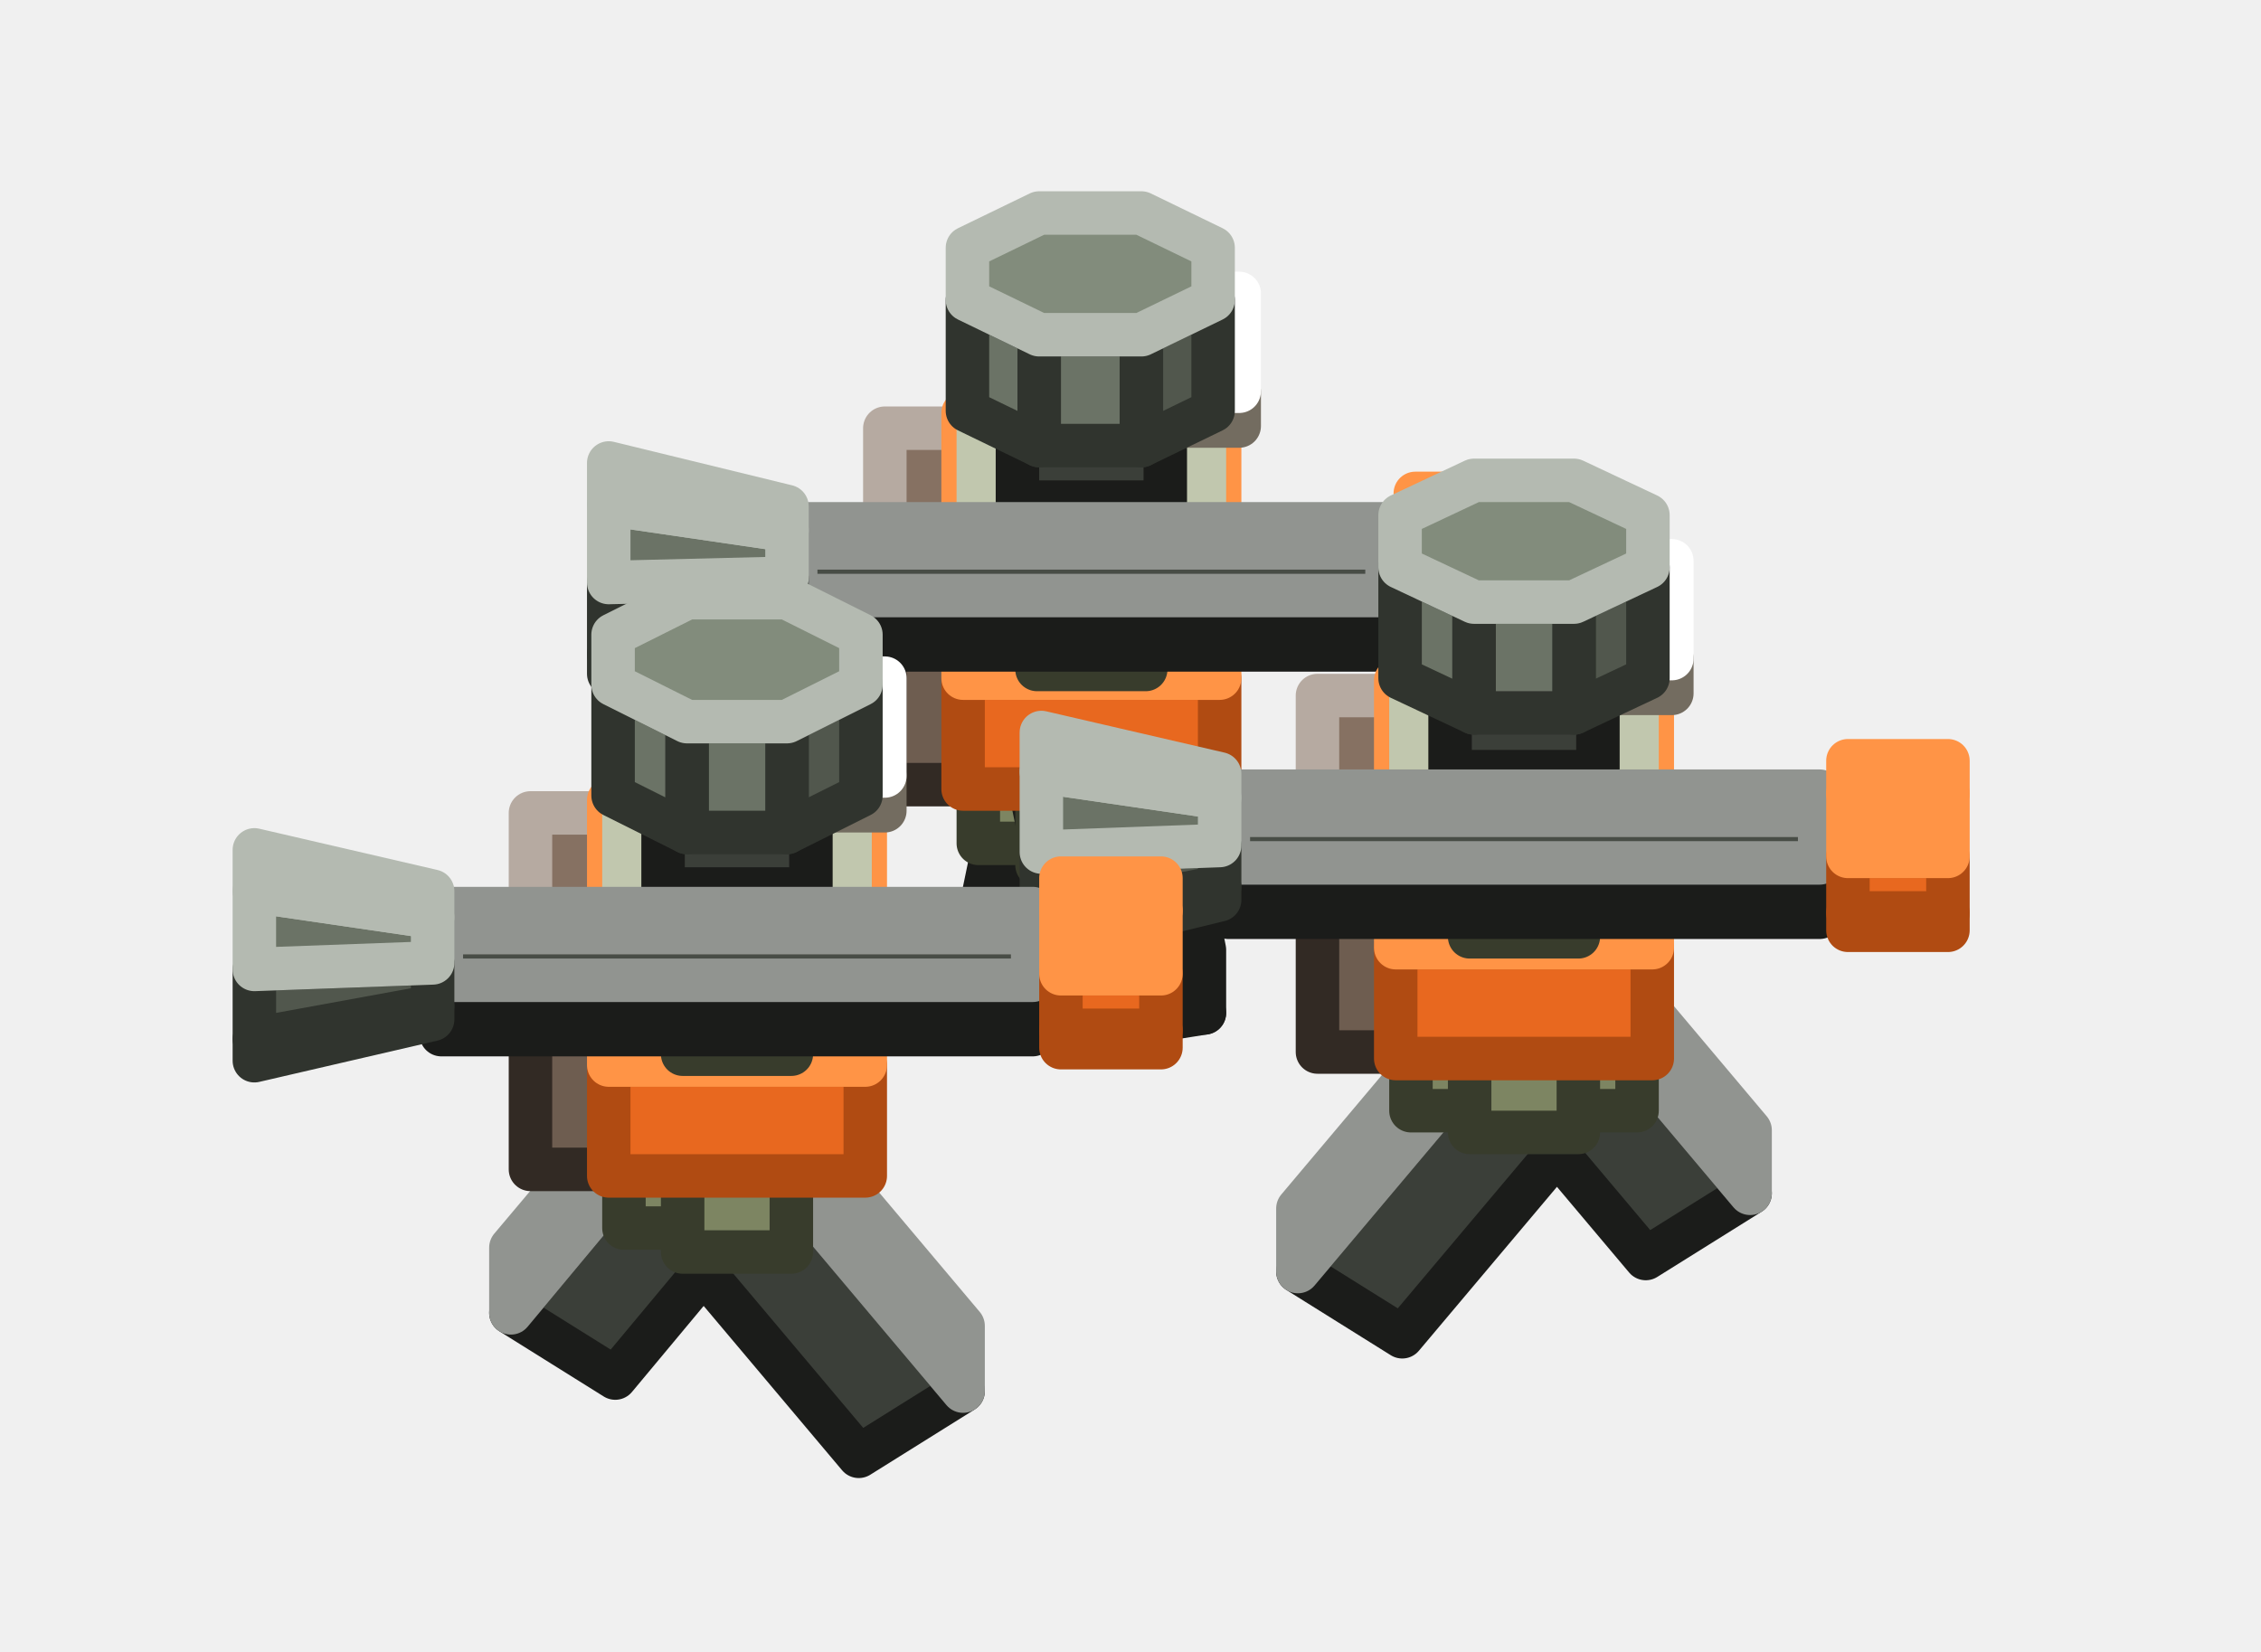
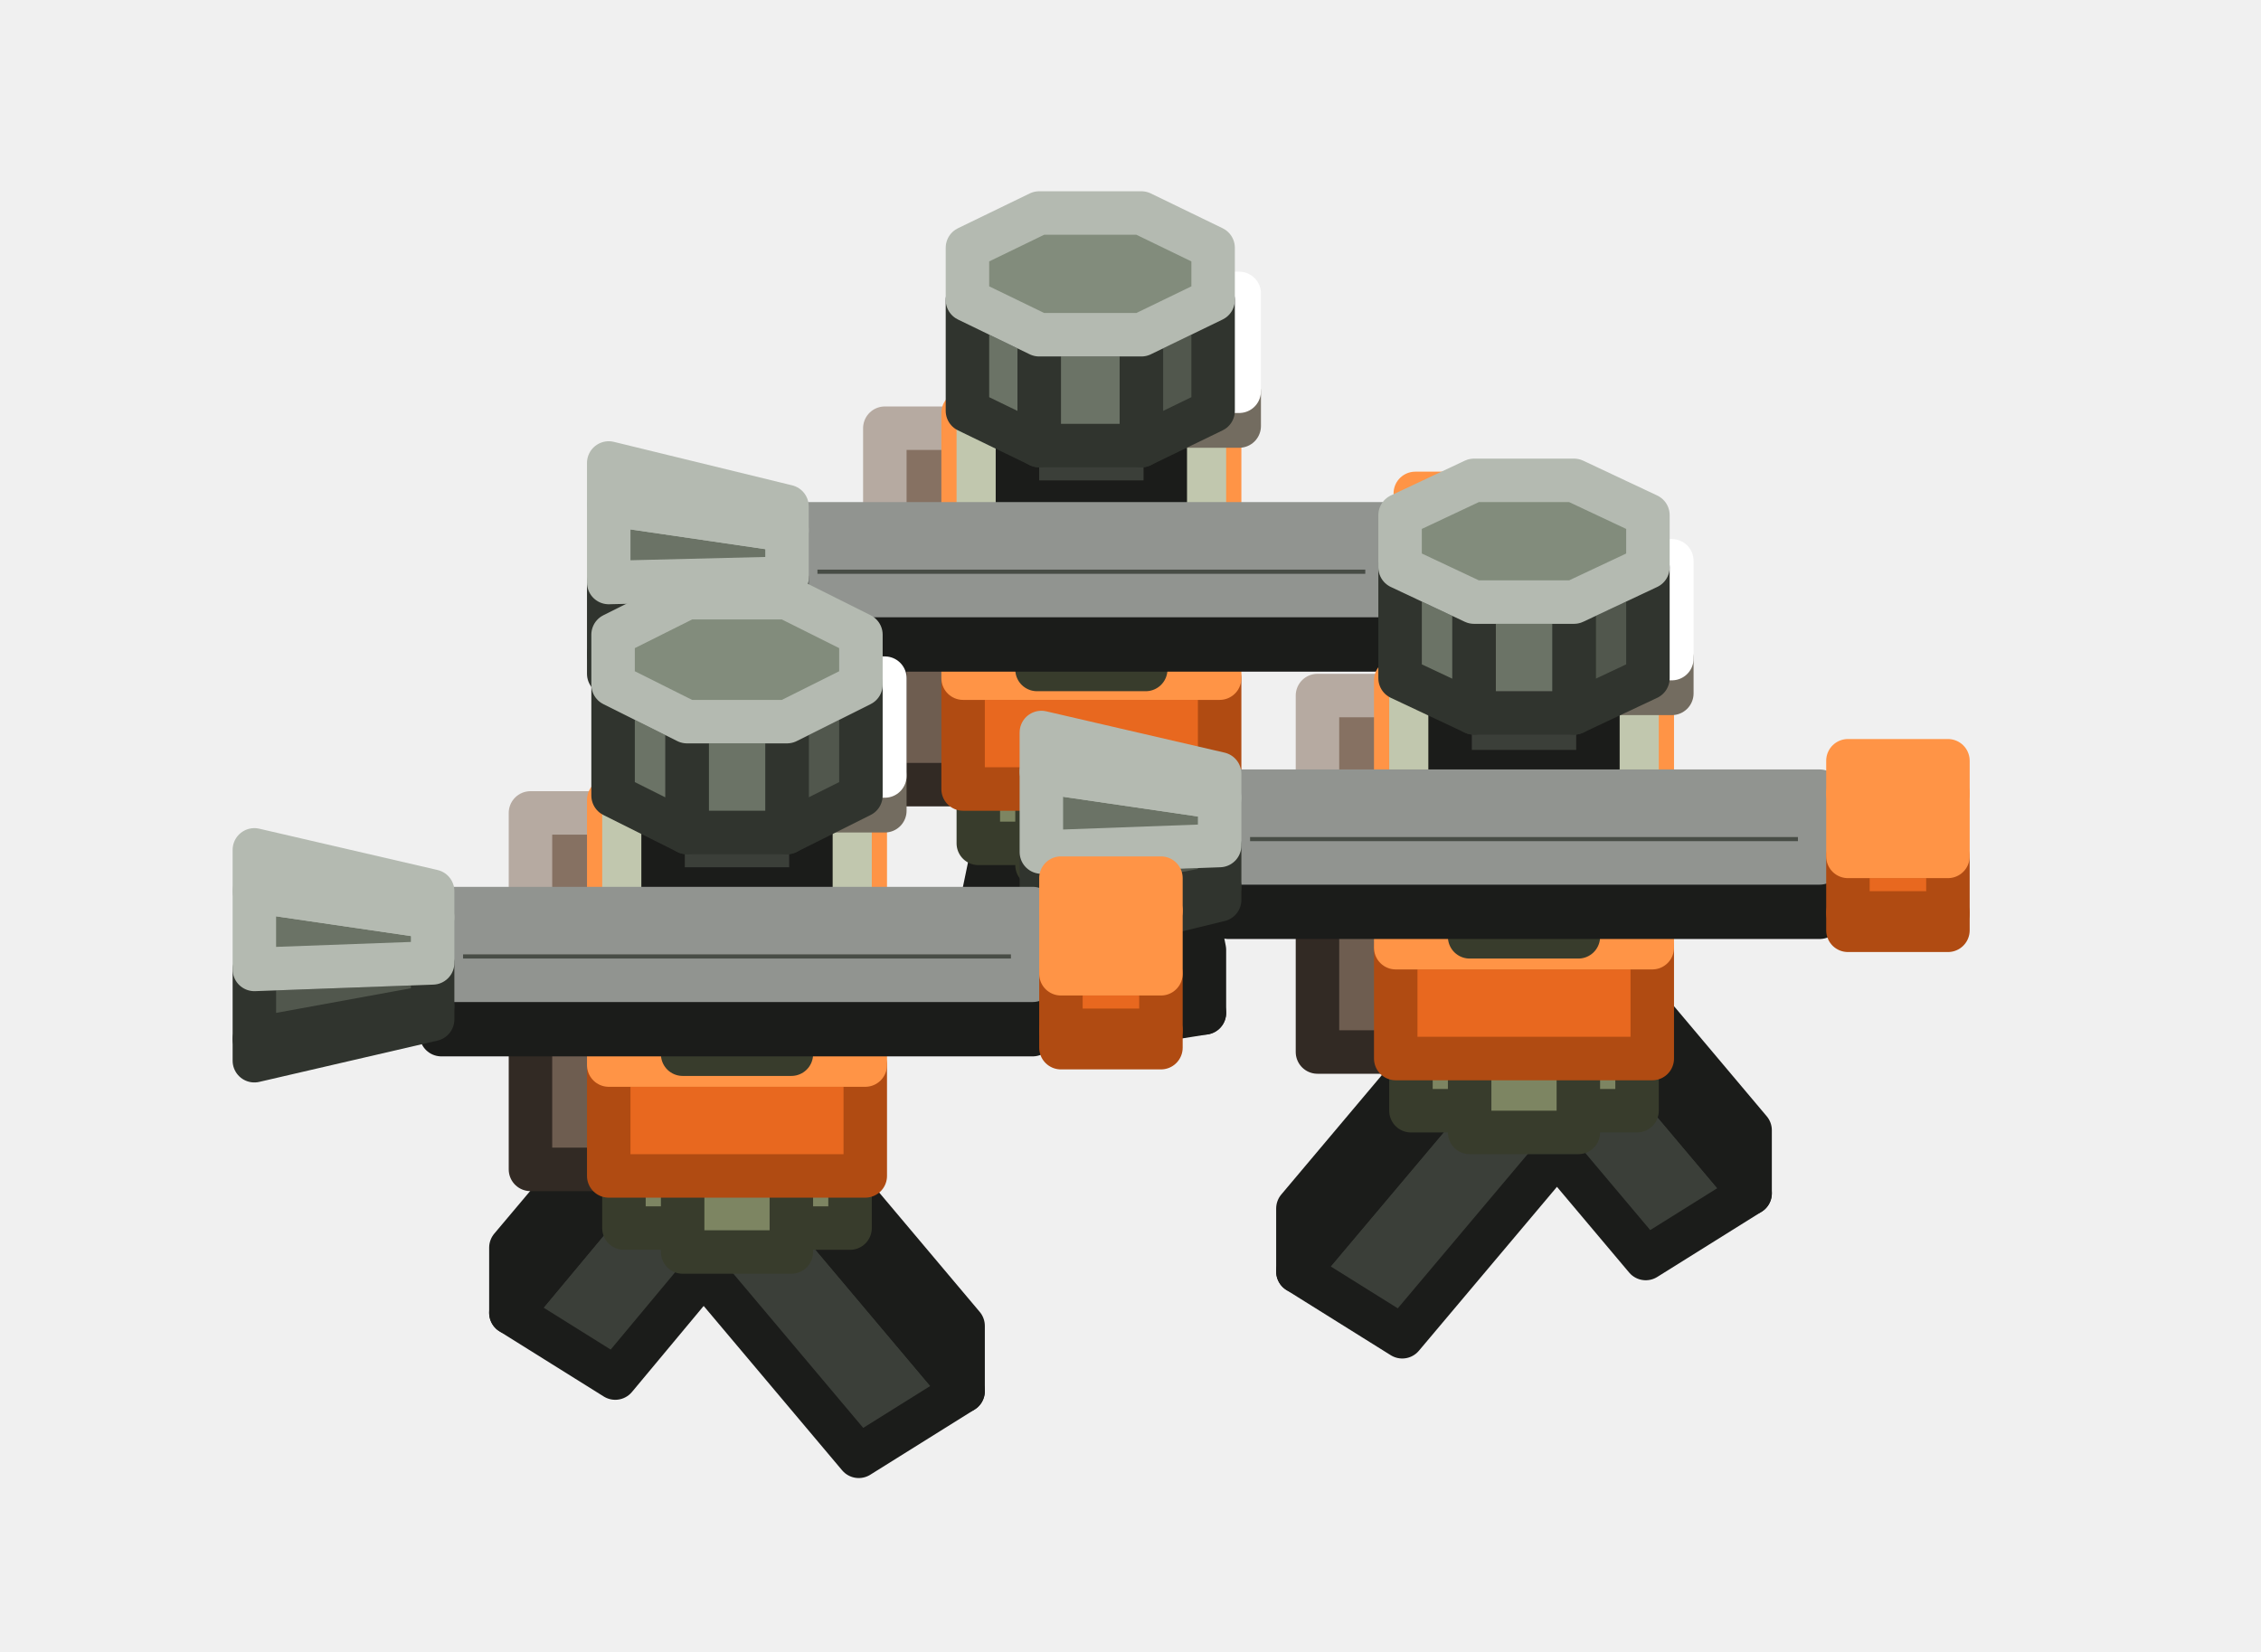
<svg xmlns="http://www.w3.org/2000/svg" width="104" height="76" viewBox="0 0 104 76">
  <g stroke-width="2" stroke-linejoin="round">
    <polygon points="52.7,30.3 47.7,30.3 47.7,26.4 52.7,26.4" fill="#7D8562" stroke="#383C2C" />
    <polygon points="52.7,26.4 47.7,26.4 47.7,24.6 52.7,24.6" fill="#98A278" stroke="#C1C7AE" />
    <polygon points="50.7,46.6 44.9,45.7 47.3,34.1 53.1,35" fill="#3B3F39" stroke="#1B1C1A" />
    <polygon points="44.9,45.7 44.9,42.8 47.3,31.2 47.3,34.1" fill="#3B3F39" stroke="#1B1C1A" />
    <polygon points="53.1,35 47.3,34.1 47.3,31.2 53.1,32.1" fill="#484D46" stroke="#919490" />
-     <polygon points="55.4,38.8 45,38.8 45,34.1 55.4,34.1" fill="#7D8562" stroke="#383C2C" />
-     <polygon points="55.4,34.1 45,34.1 45,26.4 55.4,26.4" fill="#98A278" stroke="#C1C7AE" />
    <polygon points="55.4,46.6 49.7,47.5 47.3,35.9 53.1,35" fill="#3B3F39" stroke="#1B1C1A" />
    <polygon points="55.4,43.7 55.4,46.6 53.1,35 53.1,32.1" fill="#2D302B" stroke="#1B1C1A" />
    <polygon points="53.1,35 47.3,35.9 47.3,33 53.1,32.1" fill="#484D46" stroke="#919490" />
+     <polygon points="55.4,38.8 45,38.8 45,34.1 55.4,34.1" fill="#7D8562" stroke="#383C2C" />
+     <polygon points="55.4,34.1 45,34.1 45,26.4 55.4,26.4" fill="#98A278" stroke="#C1C7AE" />
+     <polygon points="80.5,54.9 75.7,57.9 67.7,48.4 72.5,45.4" fill="#3B3F39" stroke="#1B1C1A" />
+     <polygon points="80.5,52 80.5,54.9 72.5,45.4 72.5,42.5" fill="#3B3F39" stroke="#1B1C1A" />
+     <polygon points="72.5,45.4 67.7,48.4 67.7,45.5 72.5,42.5" fill="#484D46" stroke="#919490" />
+     <polygon points="64.5,61.5 59.7,58.5 67.7,49 72.5,52" fill="#3B3F39" stroke="#1B1C1A" />
+     <polygon points="59.7,58.5 59.7,55.6 67.7,46.1 67.7,49" fill="#484D46" stroke="#1B1C1A" />
+     <polygon points="72.5,52 67.7,49 67.7,46.1 72.5,49.1" fill="#3B3F39" stroke="#919490" />
+     <polygon points="28.3,63.4 23.5,60.4 31.5,50.8 36.3,53.8" fill="#3B3F39" stroke="#1B1C1A" />
+     <polygon points="23.5,60.4 23.5,57.4 31.5,47.9 31.5,50.8" fill="#484D46" stroke="#1B1C1A" />
+     <polygon points="36.3,53.8 31.5,50.8 31.5,47.9 36.3,50.9" fill="#3B3F39" stroke="#919490" />
+     <polygon points="44.3,64 39.5,67 31.5,57.5 36.3,54.5" fill="#3B3F39" stroke="#1B1C1A" />
+     <polygon points="44.3,61 44.3,64 36.3,54.5 36.3,51.5" fill="#3B3F39" stroke="#1B1C1A" />
+     <polygon points="36.3,54.5 31.5,57.5 31.5,54.5 36.3,51.5" fill="#484D46" stroke="#919490" />
    <polygon points="52.7,21.3 47.7,21.3 47.7,17.4 52.7,17.4" fill="#7D8562" stroke="#383C2C" />
    <polygon points="52.7,17.4 47.7,17.4 47.7,15.6 52.7,15.6" fill="#98A278" stroke="#C1C7AE" />
    <polygon points="45.2,36.1 40.7,36.1 40.7,25.1 45.2,25.1" fill="#6E5D50" stroke="#322A24" />
    <polygon points="45.2,25.1 40.7,25.1 40.7,19.7 45.2,19.7" fill="#867162" stroke="#B6AAA1" />
    <polygon points="52.7,39.8 47.7,39.8 47.7,35.9 52.7,35.9" fill="#7D8562" stroke="#383C2C" />
    <polygon points="52.7,35.9 47.7,35.9 47.7,34.1 52.7,34.1" fill="#98A278" stroke="#C1C7AE" />
    <polygon points="72.6,42.6 67.6,42.6 67.6,38.7 72.6,38.7" fill="#7D8562" stroke="#383C2C" />
    <polygon points="72.6,38.7 67.6,38.7 67.6,36.9 72.6,36.9" fill="#98A278" stroke="#C1C7AE" />
    <polygon points="56.1,36.3 44.3,36.3 44.3,31.2 56.1,31.2" fill="#E8681F" stroke="#B04B12" />
    <polygon points="56.1,31.2 44.3,31.2 44.3,19 56.1,19" fill="#FF9446" stroke="#FF9446" />
    <polygon points="55.4,29 45,29 45,25.1 55.4,25.1" fill="#7D8562" stroke="#383C2C" />
    <polygon points="55.4,25.1 45,25.1 45,17.4 55.4,17.4" fill="#98A278" stroke="#C1C7AE" />
    <polygon points="53.6,23.1 46.8,23.1 46.8,19.6 53.6,19.6" fill="#3B3F39" stroke="#1B1C1A" />
    <polygon points="53.6,19.6 46.8,19.6 46.8,15.8 53.6,15.8" fill="#484D46" stroke="#919490" />
    <polygon points="57,19.6 54.3,19.6 54.3,18 57,18" fill="#FFF1D6" stroke="#736C60" />
    <polygon points="57,18 54.3,18 54.3,13.5 57,13.5" fill="#FFFFFF" stroke="#FFFFFF" />
    <polygon points="55.8,18.9 52.5,20.5 52.5,15.4 55.8,13.8" fill="#51574D" stroke="#30342E" />
    <polygon points="52.5,20.5 47.8,20.5 47.8,15.4 52.5,15.4" fill="#6B7366" stroke="#30342E" />
    <polygon points="47.8,20.5 44.5,18.9 44.5,13.8 47.8,15.4" fill="#6B7366" stroke="#30342E" />
    <polygon points="55.8,13.8 52.5,15.4 47.8,15.4 44.5,13.8 44.5,11.4 47.8,9.8 52.5,9.8 55.8,11.4" fill="#828C7C" stroke="#B4BAB1" />
-     <polygon points="80.5,54.9 75.7,57.9 67.7,48.4 72.5,45.4" fill="#3B3F39" stroke="#1B1C1A" />
-     <polygon points="80.5,52 80.5,54.9 72.5,45.4 72.5,42.5" fill="#3B3F39" stroke="#919490" />
-     <polygon points="72.5,45.4 67.7,48.4 67.7,45.5 72.5,42.5" fill="#484D46" stroke="#919490" />
-     <polygon points="64.5,61.5 59.7,58.5 67.7,49 72.5,52" fill="#3B3F39" stroke="#1B1C1A" />
-     <polygon points="59.7,58.5 59.7,55.6 67.7,46.1 67.7,49" fill="#484D46" stroke="#919490" />
-     <polygon points="72.5,52 67.7,49 67.7,46.1 72.5,49.1" fill="#3B3F39" stroke="#919490" />
    <polygon points="75.3,51.1 64.9,51.1 64.9,46.4 75.3,46.4" fill="#7D8562" stroke="#383C2C" />
    <polygon points="75.3,46.4 64.9,46.4 64.9,38.7 75.3,38.7" fill="#98A278" stroke="#C1C7AE" />
    <polygon points="36.4,48 31.4,48 31.4,44.1 36.4,44.1" fill="#7D8562" stroke="#383C2C" />
    <polygon points="36.4,44.1 31.4,44.1 31.4,42.3 36.4,42.3" fill="#98A278" stroke="#C1C7AE" />
-     <polygon points="28.3,63.4 23.5,60.4 31.5,50.8 36.3,53.8" fill="#3B3F39" stroke="#1B1C1A" />
-     <polygon points="23.5,60.4 23.5,57.4 31.5,47.9 31.5,50.8" fill="#484D46" stroke="#919490" />
-     <polygon points="36.3,53.8 31.5,50.8 31.5,47.9 36.3,50.9" fill="#3B3F39" stroke="#919490" />
    <polygon points="39.1,56.5 28.7,56.5 28.7,51.8 39.1,51.8" fill="#7D8562" stroke="#383C2C" />
    <polygon points="39.1,51.8 28.7,51.8 28.7,44.1 39.1,44.1" fill="#98A278" stroke="#C1C7AE" />
    <polygon points="52.7,30.8 47.7,30.8 47.7,26.9 52.7,26.9" fill="#7D8562" stroke="#383C2C" />
    <polygon points="52.7,26.9 47.7,26.9 47.7,25.1 52.7,25.1" fill="#98A278" stroke="#C1C7AE" />
    <polygon points="36.6,29.9 36.6,29.3 63.8,29.3 63.8,29.9" fill="#2D302B" stroke="#1B1C1A" />
    <polygon points="36.6,29.3 36.6,27.4 63.8,27.4 63.8,29.3" fill="#3B3F39" stroke="#1B1C1A" />
    <polygon points="36.6,27.4 36.6,25.2 63.8,25.2 63.8,27.4" fill="#484D46" stroke="#919490" />
    <polygon points="36.6,25.2 36.6,24.1 63.8,24.1 63.8,25.2" fill="#484D46" stroke="#919490" />
    <polygon points="65.1,30.5 65.1,29.7 69.6,29.7 69.6,30.5" fill="#B04B12" stroke="#B04B12" />
    <polygon points="65.1,29.7 65.1,27.1 69.6,27.1 69.6,29.7" fill="#E8681F" stroke="#B04B12" />
    <polygon points="65.1,27.1 65.1,24.2 69.6,24.2 69.6,27.1" fill="#FF9446" stroke="#FF9446" />
    <polygon points="65.1,24.2 65.1,22.7 69.6,22.7 69.6,24.2" fill="#FF9446" stroke="#FF9446" />
    <polygon points="28,31 28,30.1 36.2,28.5 36.2,29.1" fill="#51574D" stroke="#30342E" />
    <polygon points="28,30.1 28,26.8 36.2,26.6 36.2,28.5" fill="#51574D" stroke="#30342E" />
    <polygon points="28,26.8 28,23.2 36.2,24.4 36.2,26.6" fill="#6B7366" stroke="#B4BAB1" />
    <polygon points="28,23.2 28,21.3 36.2,23.3 36.2,24.4" fill="#828C7C" stroke="#B4BAB1" />
    <polygon points="72.6,33.6 67.6,33.6 67.6,29.7 72.6,29.7" fill="#7D8562" stroke="#383C2C" />
    <polygon points="72.6,29.7 67.6,29.7 67.6,27.9 72.6,27.9" fill="#98A278" stroke="#C1C7AE" />
    <polygon points="65.1,48.4 60.6,48.4 60.6,37.4 65.1,37.4" fill="#6E5D50" stroke="#322A24" />
    <polygon points="65.1,37.4 60.6,37.4 60.6,32 65.1,32" fill="#867162" stroke="#B6AAA1" />
    <polygon points="72.6,52.1 67.6,52.1 67.6,48.2 72.6,48.2" fill="#7D8562" stroke="#383C2C" />
    <polygon points="72.6,48.2 67.6,48.2 67.6,46.4 72.6,46.4" fill="#98A278" stroke="#C1C7AE" />
-     <polygon points="44.3,64 39.5,67 31.5,57.5 36.3,54.5" fill="#3B3F39" stroke="#1B1C1A" />
-     <polygon points="44.3,61 44.3,64 36.3,54.5 36.3,51.5" fill="#3B3F39" stroke="#919490" />
-     <polygon points="36.3,54.5 31.5,57.5 31.5,54.5 36.3,51.5" fill="#484D46" stroke="#919490" />
    <polygon points="76,48.7 64.2,48.7 64.2,43.6 76,43.6" fill="#E8681F" stroke="#B04B12" />
    <polygon points="76,43.6 64.2,43.6 64.2,31.3 76,31.3" fill="#FF9446" stroke="#FF9446" />
    <polygon points="75.3,41.3 64.9,41.3 64.9,37.4 75.3,37.4" fill="#7D8562" stroke="#383C2C" />
    <polygon points="75.3,37.4 64.9,37.4 64.9,29.7 75.3,29.7" fill="#98A278" stroke="#C1C7AE" />
    <polygon points="36.4,39 31.4,39 31.4,35.1 36.4,35.1" fill="#7D8562" stroke="#383C2C" />
    <polygon points="36.4,35.1 31.4,35.1 31.4,33.3 36.4,33.3" fill="#98A278" stroke="#C1C7AE" />
    <polygon points="28.9,53.8 24.4,53.8 24.4,42.9 28.9,42.9" fill="#6E5D50" stroke="#322A24" />
    <polygon points="28.9,42.9 24.4,42.9 24.4,37.4 28.9,37.4" fill="#867162" stroke="#B6AAA1" />
    <polygon points="36.4,57.6 31.4,57.6 31.4,53.6 36.4,53.6" fill="#7D8562" stroke="#383C2C" />
    <polygon points="36.4,53.6 31.4,53.6 31.4,51.8 36.4,51.8" fill="#98A278" stroke="#C1C7AE" />
    <polygon points="39.8,54.1 28,54.1 28,49 39.8,49" fill="#E8681F" stroke="#B04B12" />
    <polygon points="39.8,49 28,49 28,36.8 39.8,36.8" fill="#FF9446" stroke="#FF9446" />
    <polygon points="72.6,43.1 67.6,43.1 67.6,39.2 72.6,39.2" fill="#7D8562" stroke="#383C2C" />
    <polygon points="72.6,39.2 67.6,39.2 67.6,37.4 72.6,37.4" fill="#98A278" stroke="#C1C7AE" />
    <polygon points="39.1,46.7 28.7,46.7 28.7,42.8 39.1,42.8" fill="#7D8562" stroke="#383C2C" />
    <polygon points="39.1,42.8 28.7,42.8 28.7,35.1 39.1,35.1" fill="#98A278" stroke="#C1C7AE" />
    <polygon points="73.5,35.5 66.7,35.5 66.7,31.9 73.5,31.9" fill="#3B3F39" stroke="#1B1C1A" />
    <polygon points="73.5,31.9 66.7,31.9 66.7,28.1 73.5,28.1" fill="#484D46" stroke="#919490" />
    <polygon points="76.9,31.9 74.2,31.9 74.2,30.3 76.9,30.3" fill="#FFF1D6" stroke="#736C60" />
    <polygon points="76.9,30.3 74.2,30.3 74.2,25.8 76.9,25.8" fill="#FFFFFF" stroke="#FFFFFF" />
    <polygon points="75.8,31.2 72.4,32.8 72.4,27.7 75.8,26.1" fill="#51574D" stroke="#30342E" />
    <polygon points="72.4,32.8 67.8,32.8 67.8,27.7 72.4,27.7" fill="#6B7366" stroke="#30342E" />
    <polygon points="67.8,32.8 64.4,31.2 64.4,26.1 67.8,27.7" fill="#6B7366" stroke="#30342E" />
    <polygon points="75.8,26.1 72.4,27.7 67.8,27.7 64.4,26.1 64.4,23.7 67.8,22.1 72.4,22.1 75.8,23.7" fill="#828C7C" stroke="#B4BAB1" />
    <polygon points="56.5,42.2 56.5,41.6 83.7,41.6 83.7,42.2" fill="#2D302B" stroke="#1B1C1A" />
    <polygon points="56.5,41.6 56.5,39.7 83.7,39.7 83.7,41.6" fill="#3B3F39" stroke="#1B1C1A" />
    <polygon points="56.5,39.7 56.5,37.5 83.7,37.5 83.7,39.7" fill="#484D46" stroke="#919490" />
    <polygon points="56.5,37.5 56.5,36.4 83.7,36.4 83.7,37.5" fill="#484D46" stroke="#919490" />
    <polygon points="85,42.8 85,42 89.6,42 89.6,42.8" fill="#B04B12" stroke="#B04B12" />
    <polygon points="85,42 85,39.4 89.6,39.4 89.6,42" fill="#E8681F" stroke="#B04B12" />
    <polygon points="85,39.4 85,36.5 89.6,36.5 89.6,39.4" fill="#FF9446" stroke="#FF9446" />
    <polygon points="85,36.5 85,35 89.6,35 89.6,36.5" fill="#FF9446" stroke="#FF9446" />
    <polygon points="47.9,43.4 47.9,42.4 56.1,40.8 56.1,41.4" fill="#51574D" stroke="#30342E" />
    <polygon points="47.9,42.4 47.9,39.2 56.1,38.9 56.1,40.8" fill="#51574D" stroke="#30342E" />
    <polygon points="47.9,39.2 47.9,35.5 56.1,36.7 56.1,38.9" fill="#6B7366" stroke="#B4BAB1" />
    <polygon points="47.9,35.5 47.9,33.7 56.1,35.6 56.1,36.7" fill="#828C7C" stroke="#B4BAB1" />
    <polygon points="37.3,40.9 30.5,40.9 30.5,37.4 37.3,37.4" fill="#3B3F39" stroke="#1B1C1A" />
    <polygon points="37.3,37.4 30.5,37.4 30.5,33.5 37.3,33.5" fill="#484D46" stroke="#919490" />
    <polygon points="40.7,37.3 38,37.3 38,35.7 40.7,35.7" fill="#FFF1D6" stroke="#736C60" />
    <polygon points="40.7,35.7 38,35.7 38,31.2 40.7,31.2" fill="#FFFFFF" stroke="#FFFFFF" />
    <polygon points="39.6,36.6 36.2,38.3 36.2,33.2 39.6,31.5" fill="#51574D" stroke="#30342E" />
    <polygon points="36.2,38.3 31.6,38.3 31.6,33.2 36.2,33.2" fill="#6B7366" stroke="#30342E" />
    <polygon points="31.6,38.3 28.2,36.6 28.2,31.5 31.6,33.2" fill="#6B7366" stroke="#30342E" />
    <polygon points="39.6,31.5 36.2,33.2 31.6,33.2 28.2,31.5 28.2,29.2 31.6,27.5 36.2,27.5 39.6,29.2" fill="#828C7C" stroke="#B4BAB1" />
    <polygon points="36.4,48.5 31.4,48.5 31.4,44.6 36.4,44.6" fill="#7D8562" stroke="#383C2C" />
    <polygon points="36.4,44.6 31.4,44.6 31.4,42.8 36.4,42.8" fill="#98A278" stroke="#C1C7AE" />
    <polygon points="20.3,47.6 20.3,47.1 47.5,47.1 47.5,47.6" fill="#2D302B" stroke="#1B1C1A" />
    <polygon points="20.3,47.1 20.3,45.1 47.5,45.1 47.5,47.1" fill="#3B3F39" stroke="#1B1C1A" />
    <polygon points="20.3,45.1 20.3,42.9 47.5,42.9 47.5,45.1" fill="#484D46" stroke="#919490" />
    <polygon points="20.3,42.9 20.3,41.8 47.5,41.8 47.5,42.9" fill="#484D46" stroke="#919490" />
    <polygon points="48.8,48.2 48.8,47.4 53.4,47.4 53.4,48.2" fill="#B04B12" stroke="#B04B12" />
    <polygon points="48.8,47.4 48.8,44.8 53.4,44.8 53.4,47.4" fill="#E8681F" stroke="#B04B12" />
    <polygon points="48.8,44.8 48.8,41.9 53.4,41.9 53.4,44.8" fill="#FF9446" stroke="#FF9446" />
    <polygon points="48.8,41.9 48.8,40.4 53.4,40.4 53.4,41.9" fill="#FF9446" stroke="#FF9446" />
    <polygon points="11.7,48.8 11.7,47.8 19.9,46.3 19.9,46.9" fill="#51574D" stroke="#30342E" />
    <polygon points="11.7,47.8 11.7,44.6 19.9,44.3 19.9,46.3" fill="#51574D" stroke="#30342E" />
    <polygon points="11.7,44.6 11.7,41 19.9,42.2 19.9,44.3" fill="#6B7366" stroke="#B4BAB1" />
    <polygon points="11.7,41 11.7,39.1 19.9,41 19.9,42.2" fill="#828C7C" stroke="#B4BAB1" />
  </g>
</svg>
